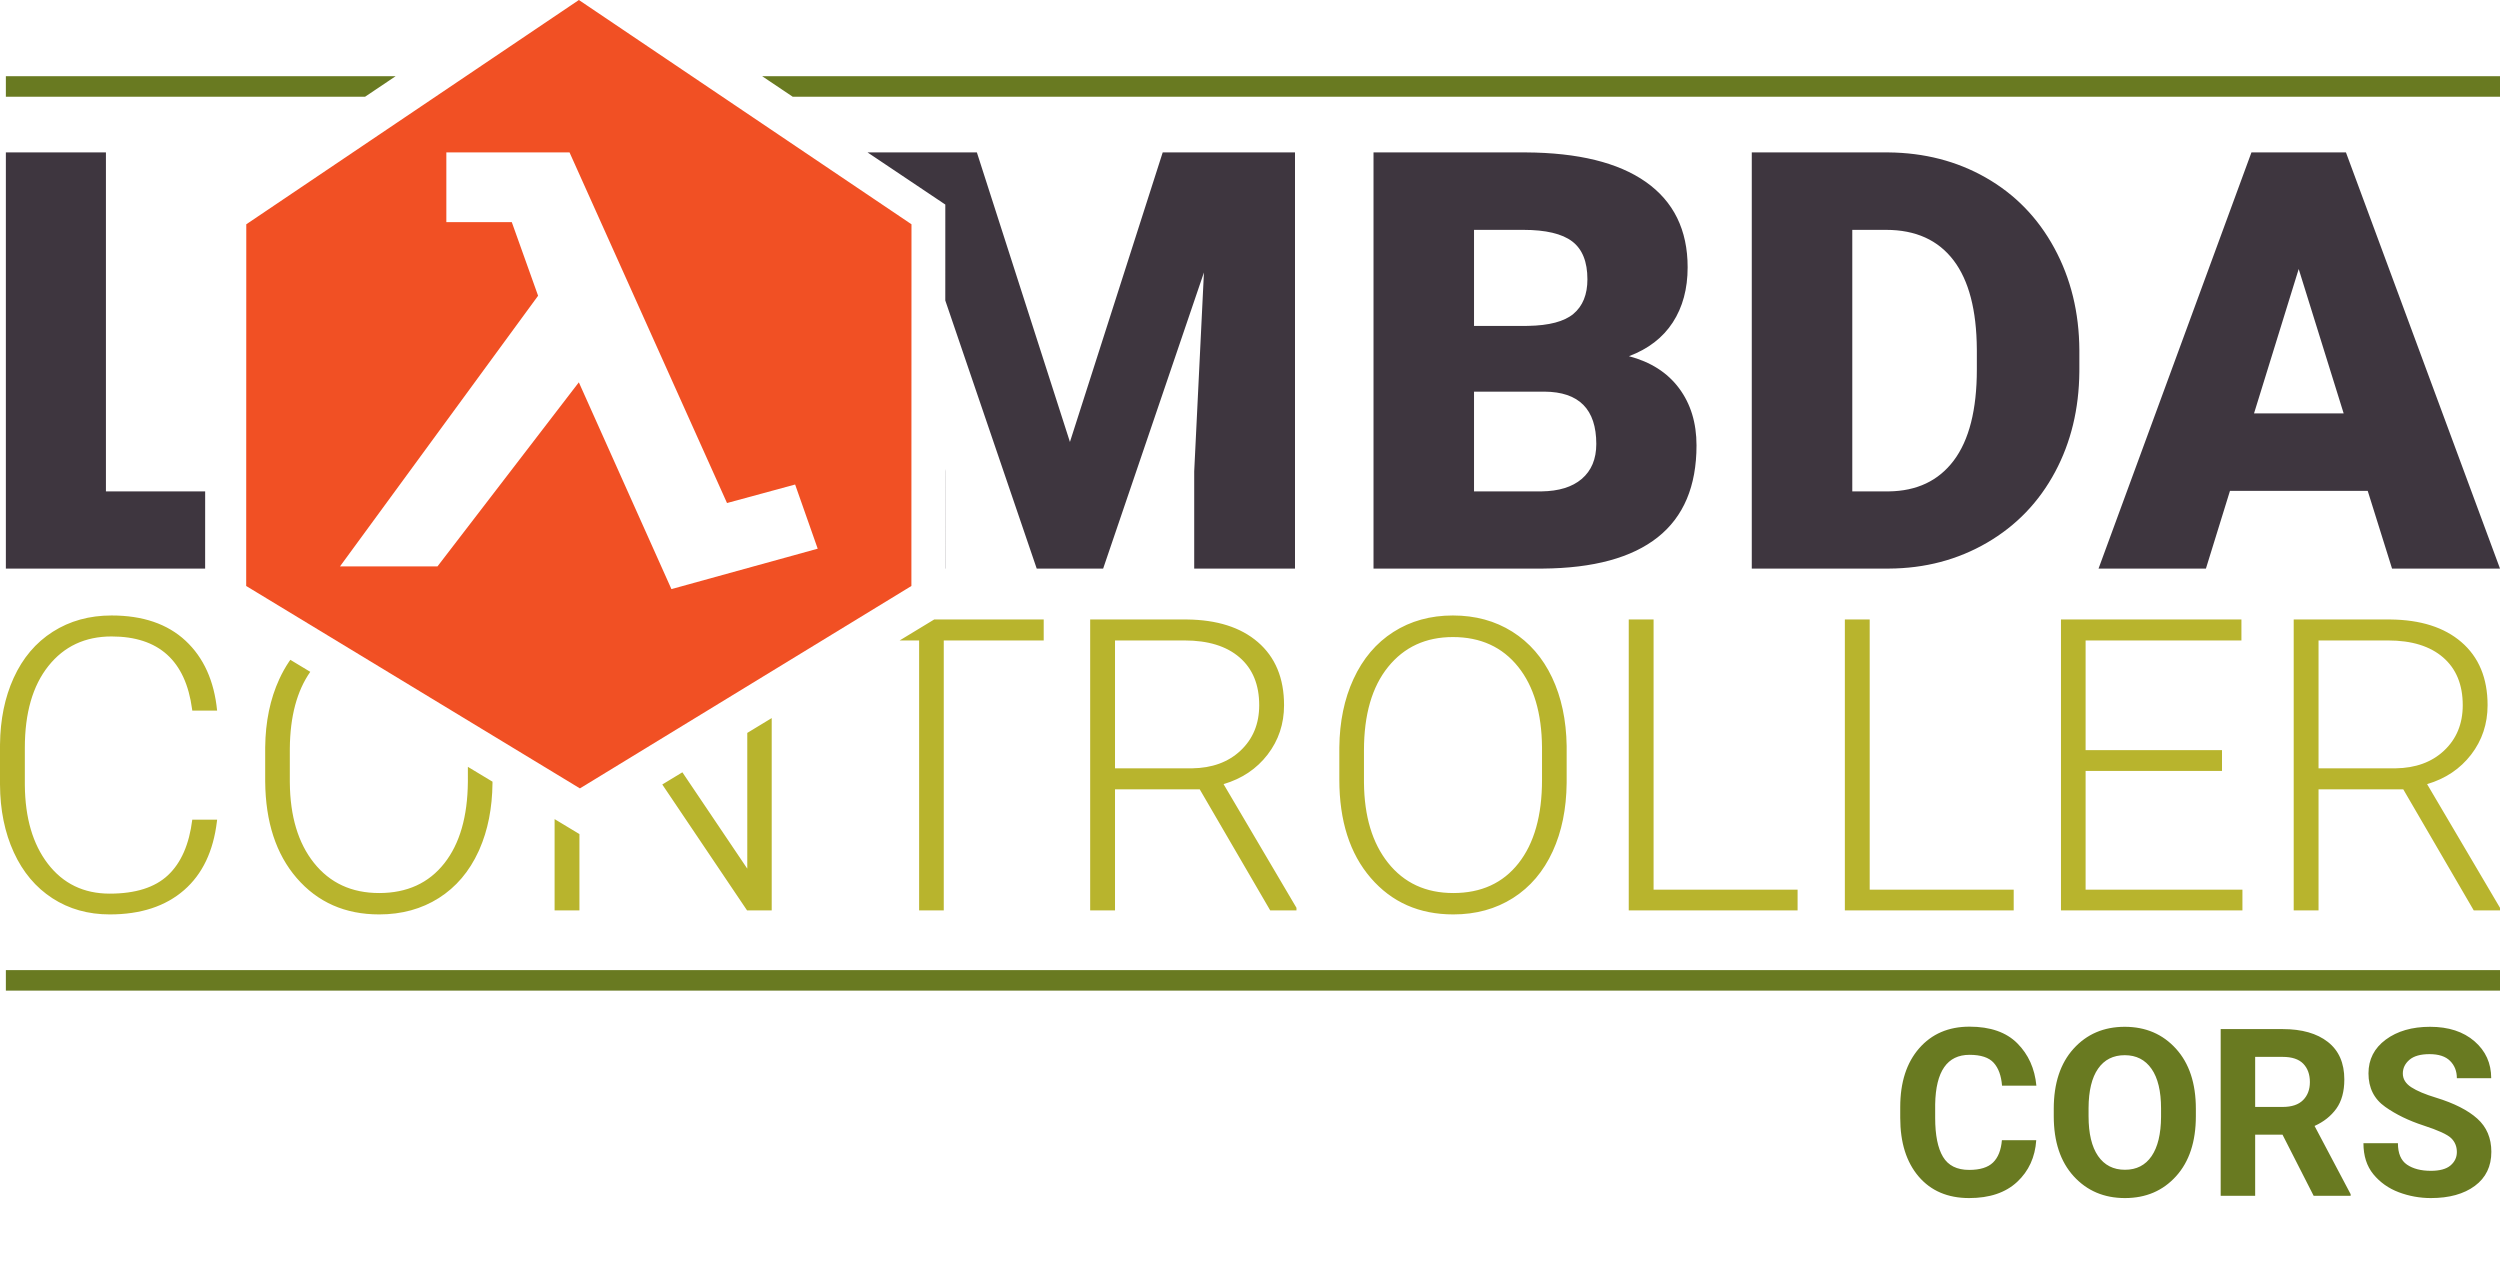
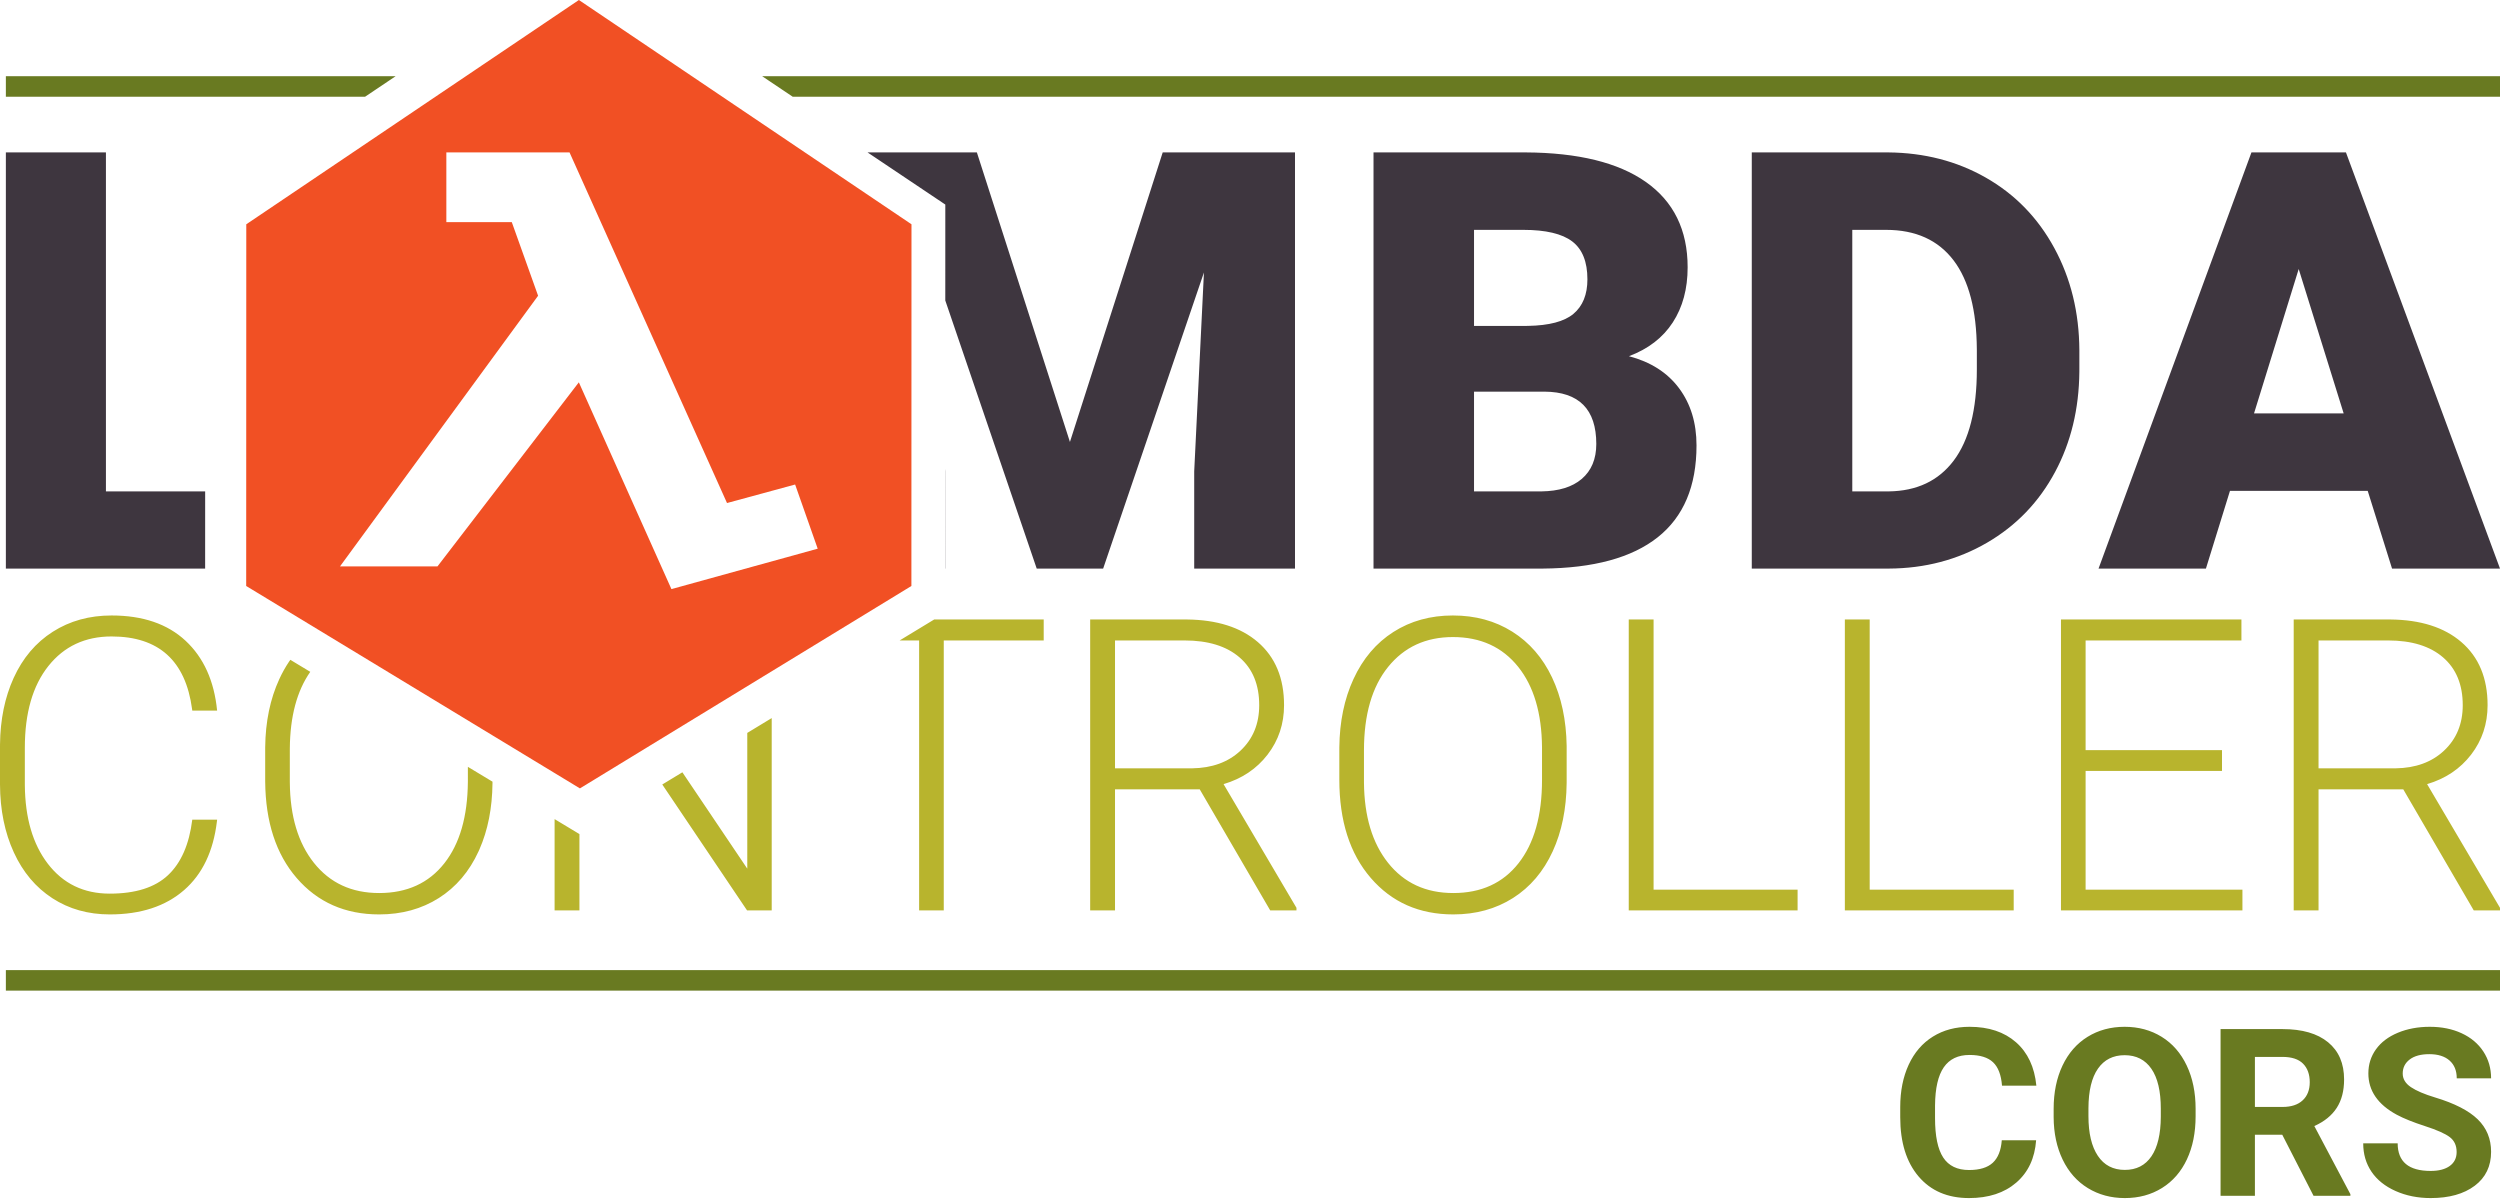
- <svg xmlns="http://www.w3.org/2000/svg" width="853px" height="430px" viewBox="0 0 853 430" version="1.1">
+ <svg xmlns="http://www.w3.org/2000/svg" width="853px" height="409px" viewBox="0 0 853 409" version="1.1">
  <g id="Page-1" stroke="none" stroke-width="1" fill="none" fill-rule="evenodd">
    <g id="Cors-Logo" transform="translate(-52, -27)">
      <g id="cors-logo" transform="translate(52, 27)">
        <polygon id="Path" fill="#3E363F" fill-rule="nonzero" points="36.143 52 36.143 167.668 70 167.667 69.993 194 2 194 2 52" />
        <path d="M333.308,52 L365.061,150.795 L396.716,52 L441.854,52 L441.854,194 L407.463,194 L407.463,160.841 L410.785,92.962 L376.394,194 L353.727,194 L322.533,102.525 L322.541,69.796 L296,52 L333.308,52 Z M322.518,159.983 L322.561,160.841 L322.561,194 L322.509,194 L322.518,159.983 Z M526.385,194 C543.711,193.87 556.786,190.31 565.612,183.321 C574.438,176.331 578.85,165.88 578.85,151.966 C578.85,144.293 576.864,137.792 572.891,132.46 C568.917,127.129 563.218,123.488 555.793,121.537 C562.371,119.066 567.354,115.23 570.741,110.029 C574.128,104.827 575.822,98.553 575.822,91.206 C575.822,78.462 571.051,68.742 561.508,62.045 C552.113,55.451 538.471,52.104 520.583,52.002 L519.741,52 L468.643,52 L468.643,194 L526.385,194 Z M520.816,111.199 L502.937,111.199 L502.937,78.43 L519.741,78.43 C527.427,78.43 532.996,79.747 536.448,82.38 C539.9,85.013 541.626,89.321 541.626,95.302 C541.626,100.504 540.03,104.437 536.839,107.103 C533.727,109.702 528.572,111.065 521.374,111.192 L520.816,111.199 Z M525.408,167.668 L502.937,167.668 L502.937,133.63 L526.971,133.63 C538.76,133.696 544.655,139.645 544.655,151.478 C544.655,156.614 542.994,160.597 539.672,163.425 C536.448,166.17 531.874,167.583 525.95,167.664 L525.408,167.668 Z M644.506,194 C656.816,193.935 667.97,190.993 677.968,185.174 C687.966,179.355 695.717,171.292 701.221,160.987 C706.605,150.906 709.356,139.533 709.473,126.87 L709.477,126.023 L709.477,119.489 C709.412,106.615 706.562,94.993 700.928,84.623 C695.294,74.253 687.462,66.223 677.431,60.534 C667.614,54.966 656.58,52.122 644.329,52.004 L643.529,52 L597.707,52 L597.707,194 L644.506,194 Z M643.919,167.668 L632,167.668 L632,78.43 L643.529,78.43 C653.624,78.43 661.31,81.908 666.586,88.865 C671.769,95.7 674.407,105.799 674.497,119.16 L674.5,119.879 L674.5,126.023 C674.5,139.807 671.862,150.194 666.586,157.183 C661.404,164.048 654.024,167.542 644.444,167.664 L643.919,167.668 Z M752.661,194 L760.868,167.473 L807.862,167.473 L816.167,194 L853,194 L800.437,52 L768.195,52 L716.023,194 L752.661,194 Z M799.655,141.043 L769.075,141.043 L784.316,91.791 L799.655,141.043 Z" id="Shape" fill="#3E363F" fill-rule="nonzero" />
        <path d="M37.449,312 C48.019,312 56.482,309.227 62.837,303.682 C69.068,298.245 72.792,290.449 74.009,280.294 L74.079,279.682 L65.605,279.682 C64.557,288.091 61.801,294.398 57.336,298.602 C52.871,302.807 46.242,304.909 37.449,304.909 C28.565,304.909 21.515,301.5 16.299,294.682 C11.187,288 8.579,279.092 8.477,267.957 L8.474,267.273 L8.474,255.136 C8.474,243.273 11.151,233.977 16.504,227.25 C21.857,220.523 29.044,217.159 38.064,217.159 C54.166,217.159 63.325,225.423 65.54,241.951 L65.605,242.455 L74.079,242.455 C73.077,232.318 69.489,224.375 63.316,218.625 C57.142,212.875 48.725,210 38.064,210 C30.502,210 23.816,211.852 18.007,215.557 C12.198,219.261 7.745,224.523 4.647,231.341 C1.646,237.946 0.098,245.49 0.005,253.972 L0,254.795 L0,267.682 C0.046,276.364 1.617,284.08 4.715,290.83 C7.813,297.58 12.198,302.795 17.87,306.477 C23.543,310.159 30.069,312 37.449,312 Z M99.058,225.128 L105.862,229.23 C101.308,235.741 98.984,244.439 98.889,255.325 L98.886,256.023 L98.886,266.386 L98.889,267.063 C98.992,278.517 101.724,287.621 107.086,294.375 C112.553,301.261 119.979,304.705 129.365,304.705 C138.886,304.705 146.313,301.307 151.643,294.511 C156.873,287.844 159.537,278.606 159.636,266.798 L159.639,266.114 L159.638,261.643 L168.042,266.709 L168.04,267.214 C167.95,275.733 166.462,283.27 163.578,289.823 L163.295,290.455 C160.128,297.364 155.607,302.682 149.729,306.409 C143.852,310.136 137.064,312 129.365,312 C117.747,312 108.362,307.852 101.209,299.557 C94.178,291.402 90.602,280.447 90.483,266.691 L90.48,265.977 L90.48,255.75 L90.484,254.931 C90.579,246.22 92.183,238.482 95.298,231.716 C96.274,229.596 97.372,227.626 98.594,225.804 L99.058,225.128 Z M263.307,245.01 L263.308,310.636 L254.902,310.636 L225.971,267.666 L232.825,263.507 L254.971,296.386 L254.97,250.069 L263.307,245.01 Z M189.229,279.479 L197.703,284.587 L197.703,310.636 L189.229,310.636 L189.229,279.479 Z M356.111,211.363 L356.111,218.523 L322.011,218.523 L322.011,310.636 L313.605,310.636 L313.605,218.523 L306.957,218.522 L318.755,211.363 L356.111,211.363 Z M380.44,310.636 L380.44,269.318 L409.347,269.318 L433.402,310.636 L442.355,310.636 L442.355,309.75 L417.479,267.545 C423.766,265.682 428.778,262.318 432.514,257.455 C436.25,252.591 438.118,246.977 438.118,240.614 C438.118,231.386 435.133,224.205 429.165,219.068 C423.316,214.035 415.236,211.467 404.924,211.367 L404.29,211.364 L371.966,211.364 L371.966,310.636 L380.44,310.636 Z M406.203,262.159 L380.44,262.159 L380.44,218.523 L404.153,218.523 C412.217,218.523 418.482,220.455 422.946,224.318 C427.411,228.182 429.644,233.614 429.644,240.614 C429.644,246.977 427.502,252.159 423.22,256.159 C419.047,260.057 413.555,262.055 406.744,262.155 L406.203,262.159 Z M495.863,312 C503.563,312 510.351,310.136 516.228,306.409 C522.105,302.682 526.627,297.364 529.794,290.455 C532.864,283.755 534.446,276.008 534.539,267.214 L534.543,266.386 L534.543,254.523 C534.406,245.659 532.743,237.864 529.554,231.136 C526.365,224.409 521.843,219.205 515.989,215.523 C510.135,211.841 503.381,210 495.727,210 C488.073,210 481.307,211.875 475.43,215.625 C469.553,219.375 465.009,224.739 461.797,231.716 C458.682,238.482 457.078,246.22 456.983,254.931 L456.979,255.75 L456.979,265.977 C456.979,280.068 460.555,291.261 467.708,299.557 C474.861,307.852 484.246,312 495.863,312 Z M495.863,304.705 C486.478,304.705 479.052,301.261 473.585,294.375 C468.223,287.621 465.491,278.517 465.388,267.063 L465.385,266.386 L465.385,256.023 C465.385,243.841 468.129,234.352 473.619,227.557 C479.109,220.761 486.478,217.364 495.727,217.364 C505.158,217.364 512.584,220.75 518.005,227.523 C523.324,234.168 526.034,243.307 526.135,254.94 L526.137,255.614 L526.137,266.114 C526.137,278.25 523.472,287.716 518.142,294.511 C512.811,301.307 505.385,304.705 495.863,304.705 Z M613.337,310.636 L613.337,303.545 L564.202,303.545 L564.202,211.364 L555.728,211.364 L555.728,310.636 L613.337,310.636 Z M687.074,310.636 L687.074,303.545 L637.939,303.545 L637.939,211.364 L629.465,211.364 L629.465,310.636 L687.074,310.636 Z M765.117,310.636 L765.117,303.545 L711.608,303.545 L711.608,263.045 L758.146,263.045 L758.146,255.955 L711.608,255.955 L711.608,218.523 L764.775,218.523 L764.775,211.364 L703.202,211.364 L703.202,310.636 L765.117,310.636 Z M791.085,310.636 L791.085,269.318 L819.993,269.318 L844.048,310.636 L853,310.636 L853,309.75 L828.125,267.545 C834.412,265.682 839.423,262.318 843.159,257.455 C846.895,252.591 848.763,246.977 848.763,240.614 C848.763,231.386 845.779,224.205 839.811,219.068 C833.962,214.035 825.881,211.467 815.57,211.367 L814.936,211.364 L782.611,211.364 L782.611,310.636 L791.085,310.636 Z M816.849,262.159 L791.085,262.159 L791.085,218.523 L814.799,218.523 C822.863,218.523 829.127,220.455 833.592,224.318 C838.057,228.182 840.289,233.614 840.289,240.614 C840.289,246.977 838.148,252.159 833.865,256.159 C829.693,260.057 824.201,262.055 817.389,262.155 L816.849,262.159 Z" id="Shape" fill="#B8B42D" fill-rule="nonzero" />
        <path d="M197.515,0 L311,76.528 L310.969,199.938 L197.867,269 L84,199.938 L84.031,76.528 L197.515,0 Z M194.322,52 L152.294,52 L152.294,75.797 L174.624,75.797 L183.598,100.907 L116,193.263 L149.261,193.263 L197.5,130.447 L229.091,201 L279,187.214 L271.296,165.315 L248.056,171.634 L194.322,52 Z" id="Shape" fill="#F15024" fill-rule="nonzero" />
        <rect id="Rectangle" fill="#697A21" x="2" y="331" width="851" height="7" />
        <path d="M134.99,26 L124.569,33 L2,33 L2,26 L134.99,26 Z M853,26 L853,33 L270.465,33 L260.044,26 L853,26 Z" id="Shape" fill="#697A21" />
-         <text id="Cors" font-family="Roboto-Bold, Roboto" font-size="80" font-weight="bold" fill="#697A21">
-           <tspan x="645" y="408">CORS</tspan>
-         </text>
+         <path d="M671.836,408.781 C678.503,408.781 683.874,407.023 687.949,403.508 C692.025,399.992 694.284,395.174 694.727,389.055 L694.727,389.055 L683.008,389.055 C682.747,392.518 681.725,395.077 679.941,396.73 C678.158,398.384 675.456,399.211 671.836,399.211 C667.826,399.211 664.889,397.792 663.027,394.953 C661.165,392.115 660.234,387.622 660.234,381.477 L660.234,381.477 L660.234,377.18 C660.286,371.294 661.283,366.952 663.223,364.152 C665.163,361.353 668.086,359.953 671.992,359.953 C675.586,359.953 678.262,360.78 680.02,362.434 C681.777,364.087 682.799,366.75 683.086,370.422 L683.086,370.422 L694.805,370.422 C694.18,364.068 691.862,359.133 687.852,355.617 C683.841,352.102 678.555,350.344 671.992,350.344 C667.253,350.344 663.092,351.457 659.512,353.684 C655.931,355.91 653.177,359.107 651.25,363.273 C649.323,367.44 648.359,372.258 648.359,377.727 L648.359,377.727 L648.359,381.203 C648.359,389.771 650.449,396.509 654.629,401.418 C658.809,406.327 664.544,408.781 671.836,408.781 Z M725,408.781 C729.766,408.781 733.991,407.635 737.676,405.344 C741.361,403.052 744.193,399.797 746.172,395.578 C748.151,391.359 749.141,386.451 749.141,380.852 L749.141,380.852 L749.141,378.312 C749.141,372.74 748.132,367.824 746.113,363.566 C744.095,359.309 741.243,356.04 737.559,353.762 C733.874,351.483 729.661,350.344 724.922,350.344 C720.182,350.344 715.97,351.483 712.285,353.762 C708.6,356.04 705.749,359.309 703.73,363.566 C701.712,367.824 700.703,372.753 700.703,378.352 L700.703,378.352 L700.703,381.164 C700.729,386.633 701.758,391.47 703.789,395.676 C705.82,399.882 708.685,403.117 712.383,405.383 C716.081,407.648 720.286,408.781 725,408.781 Z M725,399.172 C720.99,399.172 717.917,397.57 715.781,394.367 C713.646,391.164 712.578,386.659 712.578,380.852 L712.578,380.852 L712.578,378.078 C712.604,372.167 713.685,367.681 715.82,364.621 C717.956,361.561 720.99,360.031 724.922,360.031 C728.88,360.031 731.927,361.581 734.062,364.68 C736.198,367.779 737.266,372.31 737.266,378.273 L737.266,378.273 L737.266,381.047 C737.24,386.958 736.172,391.457 734.062,394.543 C731.953,397.629 728.932,399.172 725,399.172 Z M769.375,408 L769.375,387.18 L778.711,387.18 L789.375,408 L801.953,408 L801.953,407.453 L789.648,384.211 C793.06,382.674 795.605,380.611 797.285,378.02 C798.965,375.428 799.805,372.193 799.805,368.312 C799.805,362.844 797.982,358.612 794.336,355.617 C790.69,352.622 785.508,351.125 778.789,351.125 L778.789,351.125 L757.656,351.125 L757.656,408 L769.375,408 Z M778.828,377.688 L769.375,377.688 L769.375,360.617 L778.789,360.617 C781.94,360.617 784.277,361.385 785.801,362.922 C787.324,364.458 788.086,366.568 788.086,369.25 C788.086,371.88 787.279,373.944 785.664,375.441 C784.049,376.939 781.771,377.688 778.828,377.688 L778.828,377.688 Z M829.336,408.781 C835.638,408.781 840.651,407.382 844.375,404.582 C848.099,401.783 849.961,397.922 849.961,393 C849.961,388.573 848.438,384.875 845.391,381.906 C842.344,378.938 837.487,376.451 830.82,374.445 C827.201,373.352 824.46,372.18 822.598,370.93 C820.736,369.68 819.805,368.13 819.805,366.281 C819.805,364.302 820.599,362.707 822.188,361.496 C823.776,360.285 826.003,359.68 828.867,359.68 C831.836,359.68 834.141,360.402 835.781,361.848 C837.422,363.293 838.242,365.318 838.242,367.922 L838.242,367.922 L849.961,367.922 C849.961,364.51 849.082,361.464 847.324,358.781 C845.566,356.099 843.099,354.022 839.922,352.551 C836.745,351.079 833.125,350.344 829.062,350.344 C825.026,350.344 821.387,351.021 818.145,352.375 C814.902,353.729 812.415,355.611 810.684,358.02 C808.952,360.428 808.086,363.169 808.086,366.242 C808.086,372.154 811.315,376.854 817.773,380.344 C820.143,381.62 823.359,382.915 827.422,384.23 C831.484,385.546 834.297,386.796 835.859,387.98 C837.422,389.165 838.203,390.865 838.203,393.078 C838.203,395.109 837.422,396.691 835.859,397.824 C834.297,398.957 832.122,399.523 829.336,399.523 C821.836,399.523 818.086,396.385 818.086,390.109 L818.086,390.109 L806.328,390.109 C806.328,393.781 807.272,397.01 809.16,399.797 C811.048,402.583 813.789,404.777 817.383,406.379 C820.977,407.98 824.961,408.781 829.336,408.781 Z" id="CORS" fill="#697A21" fill-rule="nonzero" />
      </g>
    </g>
  </g>
</svg>
